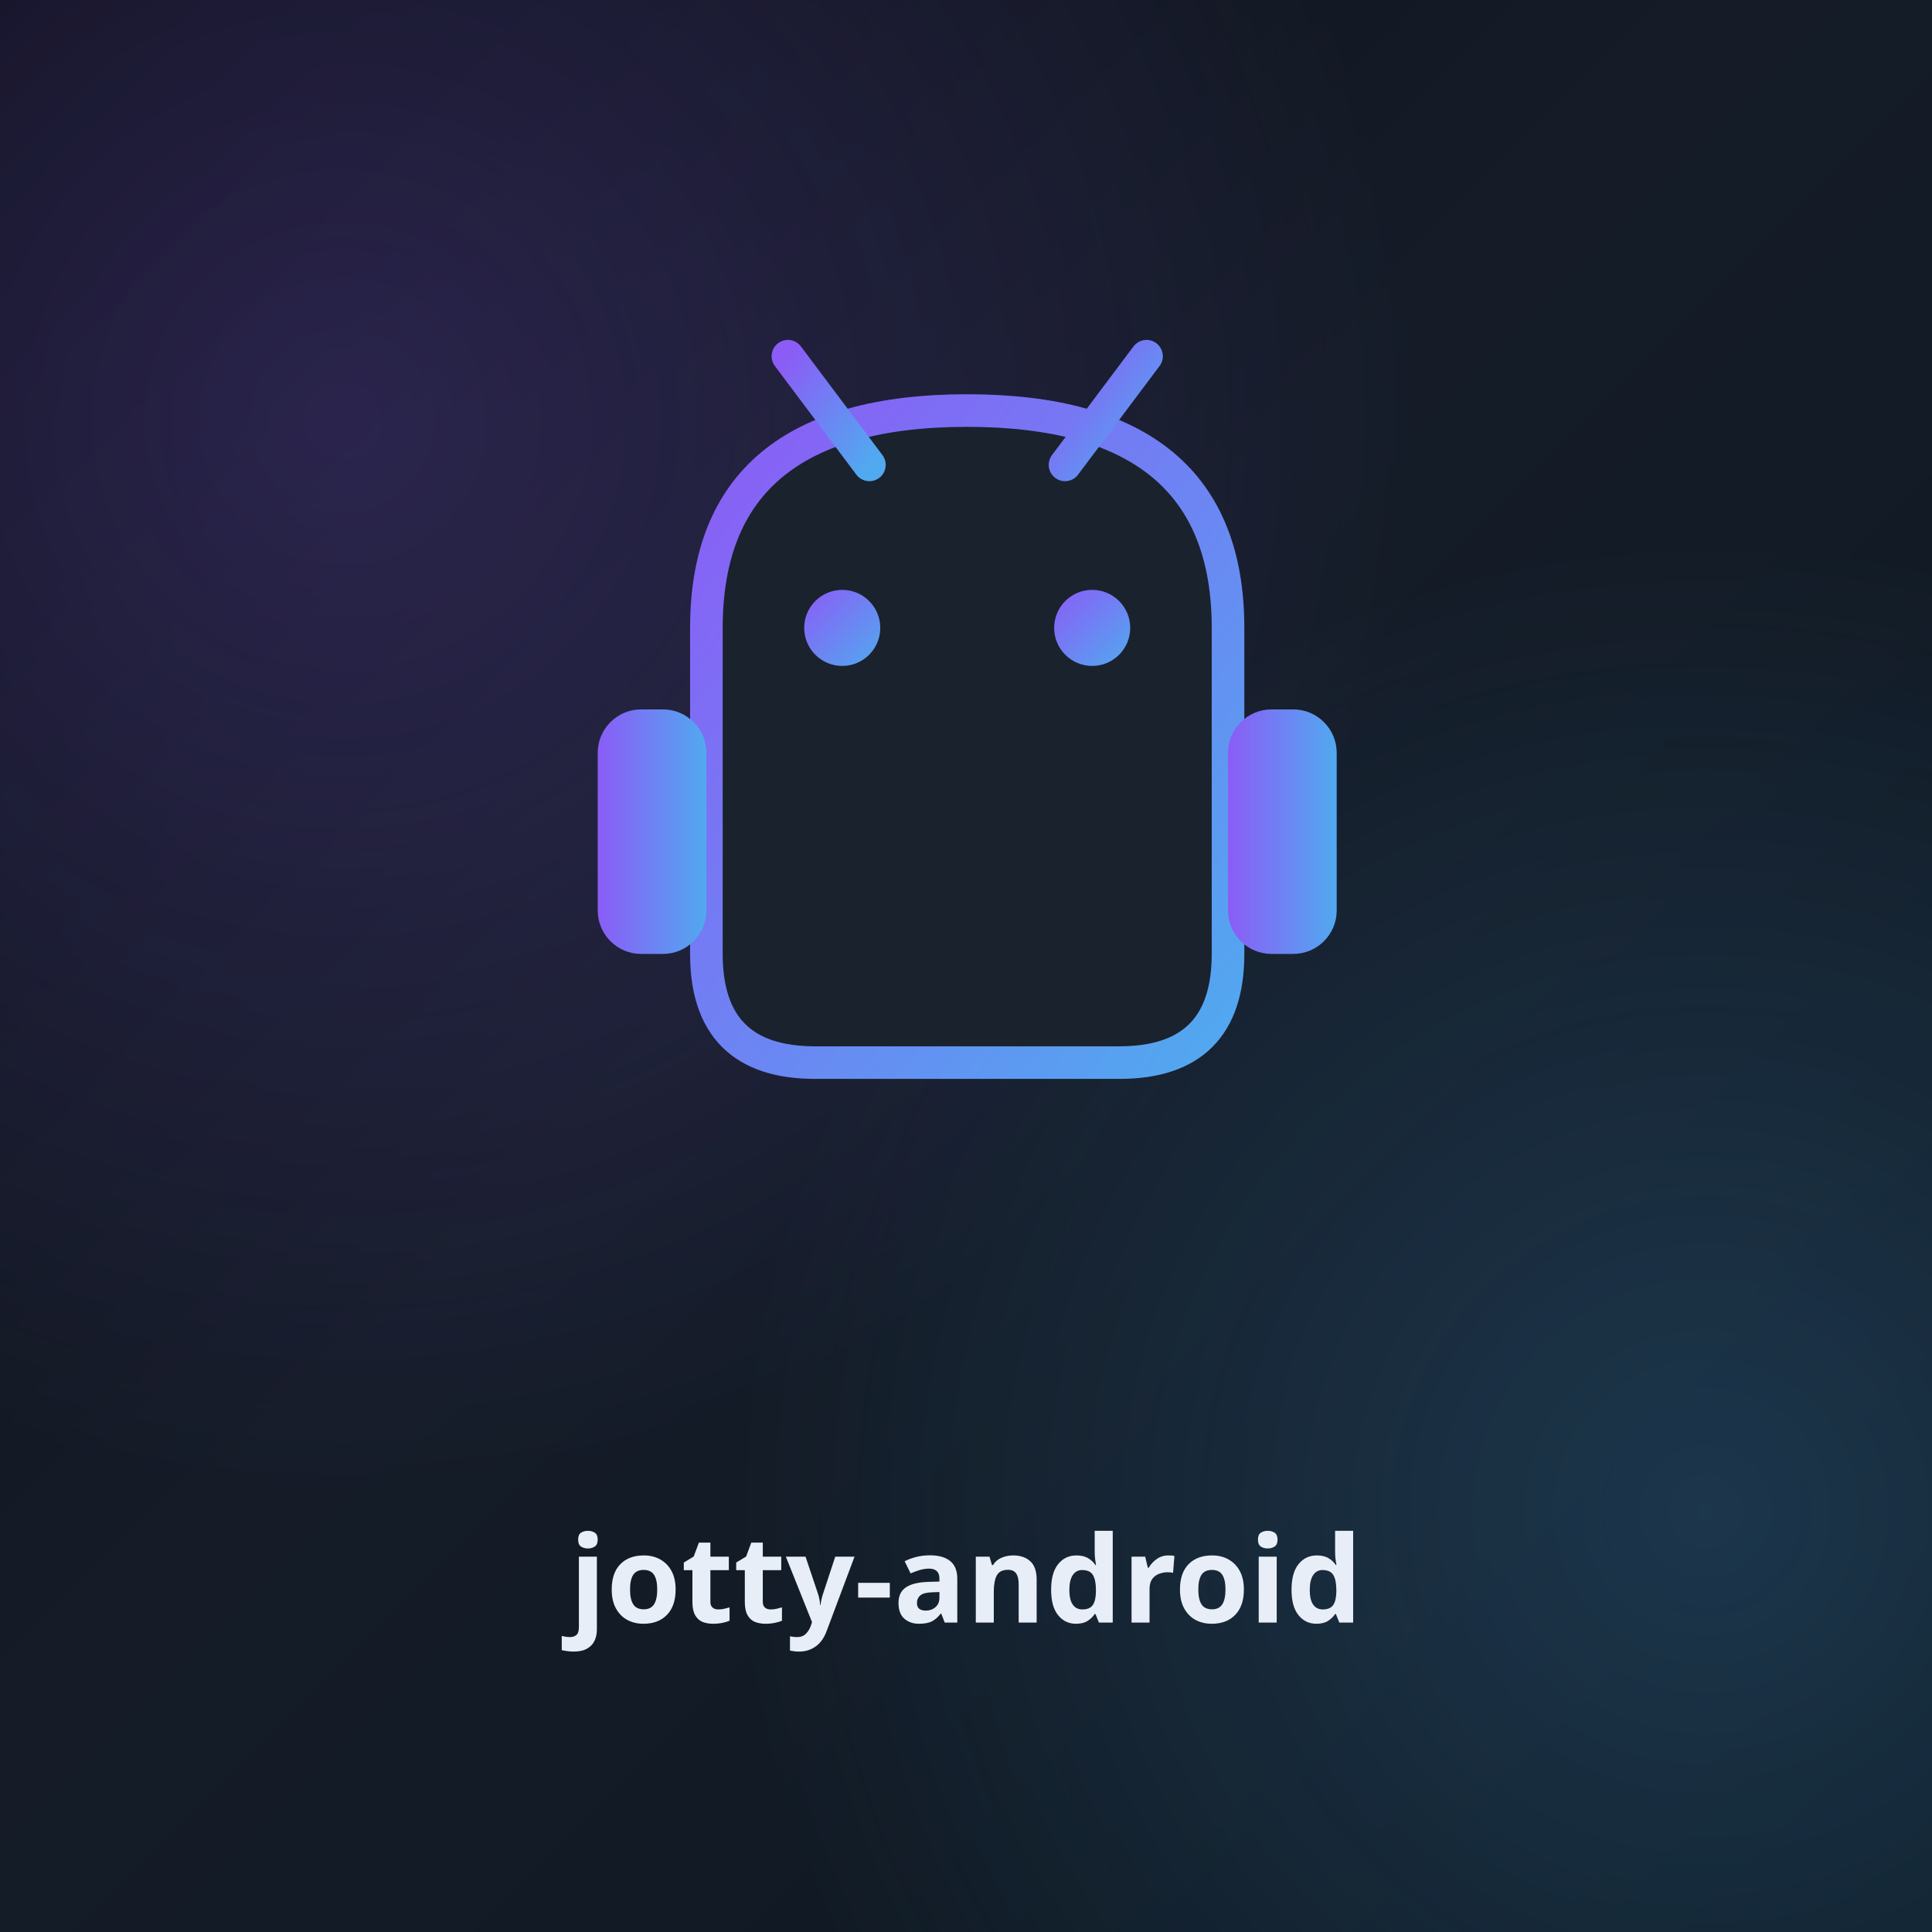
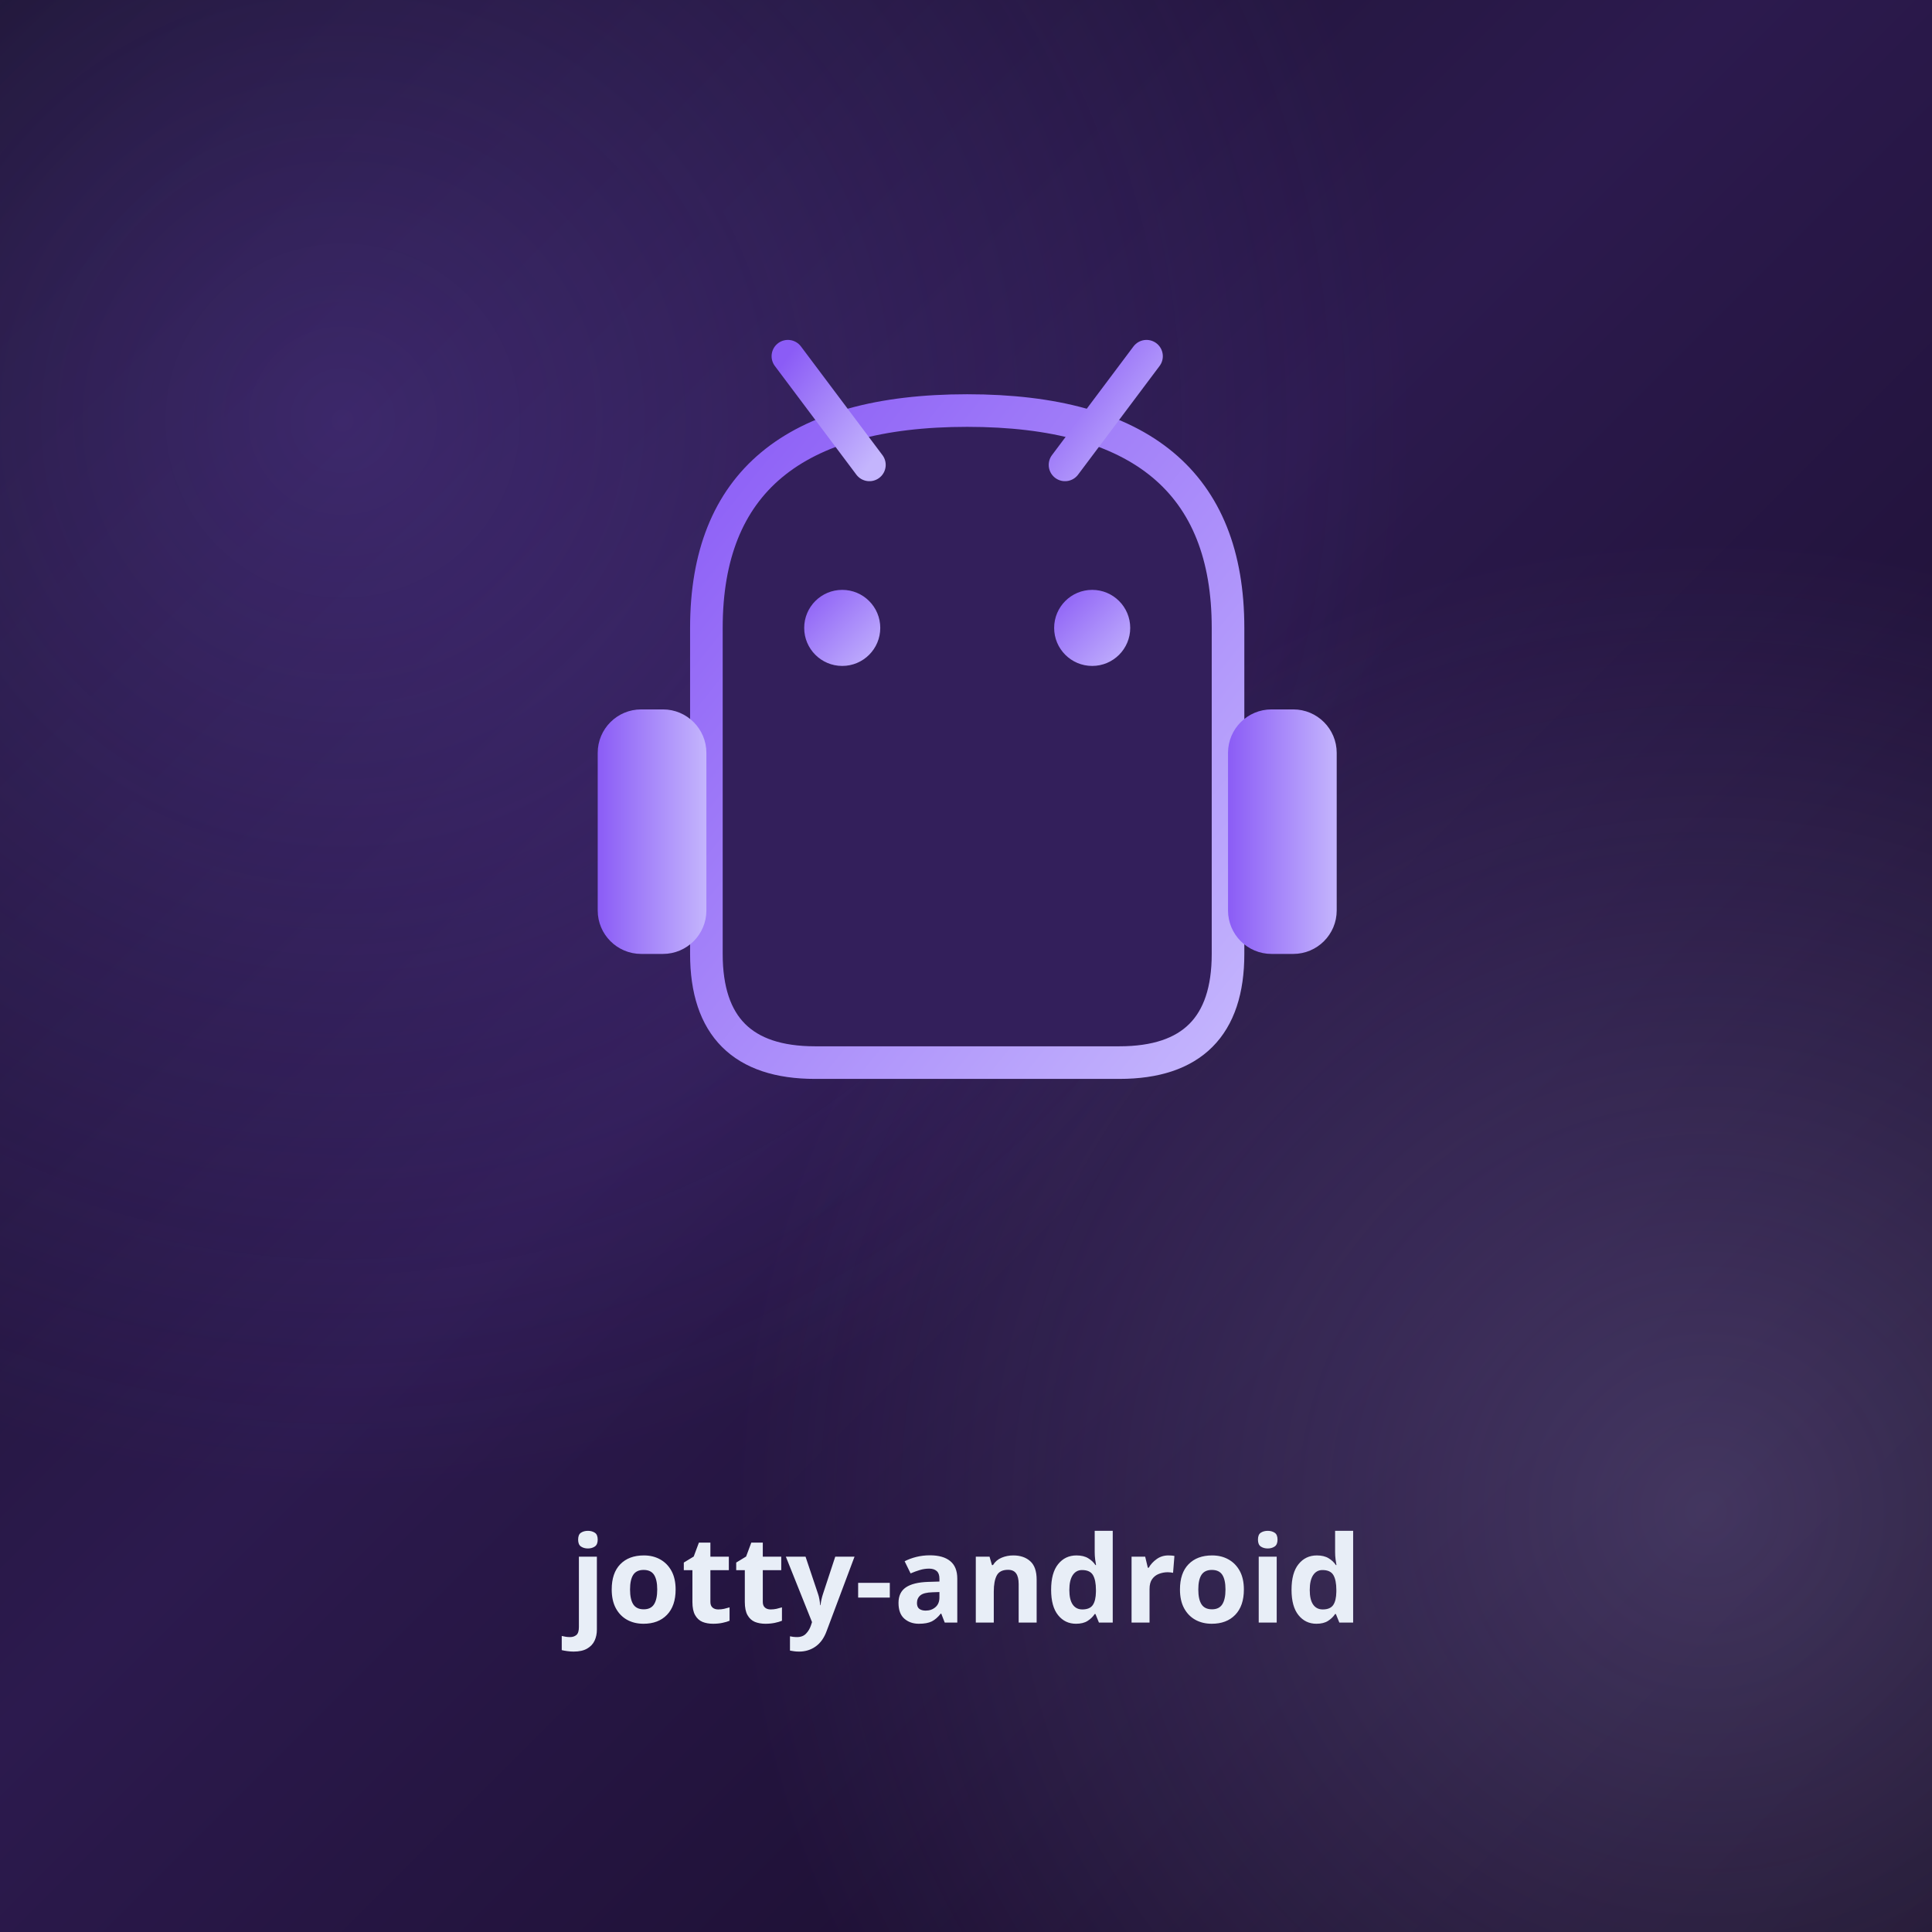
<svg xmlns="http://www.w3.org/2000/svg" viewBox="0 0 512 512" width="512" height="512" role="img" aria-label="jotty-android">
  <defs>
    <linearGradient id="ac" x1="0" y1="0" x2="1" y2="1">
      <stop offset="0" stop-color="#8b5cf6" />
-       <stop offset="1" stop-color="#51a9f0" />
+       <stop offset="1" stop-color="#c4b5fd" />
    </linearGradient>
    <linearGradient id="gWarm" x1="0%" y1="0%" x2="100%" y2="0%">
      <stop offset="0%" stop-color="#8b5cf6" />
-       <stop offset="100%" stop-color="#51a9f0" />
+       <stop offset="100%" stop-color="#c4b5fd" />
    </linearGradient>
    <linearGradient id="canvasGrad" x1="0%" y1="0%" x2="100%" y2="100%">
-       <stop offset="0%" stop-color="#0a0e14" />
-       <stop offset="45%" stop-color="#151c28" />
-       <stop offset="100%" stop-color="#0c1820" />
-     </linearGradient>
-     <linearGradient id="bg" x1="0" y1="0" x2="1" y2="1">
-       <stop offset="0" stop-color="#1e1b4b" />
-       <stop offset="0.55" stop-color="#0f3a4a" />
-       <stop offset="1" stop-color="#0f766e" />
+       <stop offset="0%" stop-color="#120e1f" />
+       <stop offset="45%" stop-color="#2c1a4e" />
+       <stop offset="100%" stop-color="#12081f" />
    </linearGradient>
    <radialGradient id="glowA" cx="18%" cy="22%" r="55%">
-       <stop offset="0%" stop-color="#8b5cf6" stop-opacity="0.22" />
+       <stop offset="0%" stop-color="#8b5cf6" stop-opacity="0.28" />
      <stop offset="100%" stop-color="#8b5cf6" stop-opacity="0" />
    </radialGradient>
    <radialGradient id="glowB" cx="88%" cy="78%" r="50%">
-       <stop offset="0%" stop-color="#51a9f0" stop-opacity="0.20" />
-       <stop offset="100%" stop-color="#51a9f0" stop-opacity="0" />
+       <stop offset="0%" stop-color="#c4b5fd" stop-opacity="0.24" />
+       <stop offset="100%" stop-color="#c4b5fd" stop-opacity="0" />
    </radialGradient>
  </defs>
  <rect width="512" height="512" fill="url(#canvasGrad)" />
  <rect width="512" height="512" fill="url(#glowA)" />
  <rect width="512" height="512" fill="url(#glowB)" />
  <g transform="translate(72 8) scale(0.72)">
-     <path d="M160 220 Q160 140 256 140 Q352 140 352 220 L352 340 Q352 380 312 380 L200 380 Q160 380 160 340 Z" fill="#1a222d" stroke="url(#ac)" stroke-width="12" />
+     <path d="M160 220 Q160 140 256 140 Q352 140 352 220 L352 340 Q352 380 312 380 L200 380 Q160 380 160 340 Z" fill="#331f5b" stroke="url(#ac)" stroke-width="12" />
    <circle cx="210" cy="220" r="14" fill="url(#ac)" />
    <circle cx="302" cy="220" r="14" fill="url(#ac)" />
    <line x1="190" y1="120" x2="220" y2="160" stroke="url(#ac)" stroke-width="12" stroke-linecap="round" />
    <line x1="322" y1="120" x2="292" y2="160" stroke="url(#ac)" stroke-width="12" stroke-linecap="round" />
    <rect x="120" y="250" width="40" height="90" rx="16" fill="url(#gWarm)" />
    <rect x="352" y="250" width="40" height="90" rx="16" fill="url(#gWarm)" />
  </g>
  <text x="256" y="430" text-anchor="middle" font-family="Segoe UI, system-ui, sans-serif" font-size="32" font-weight="700" fill="#e8eef7">jotty-android</text>
</svg>
